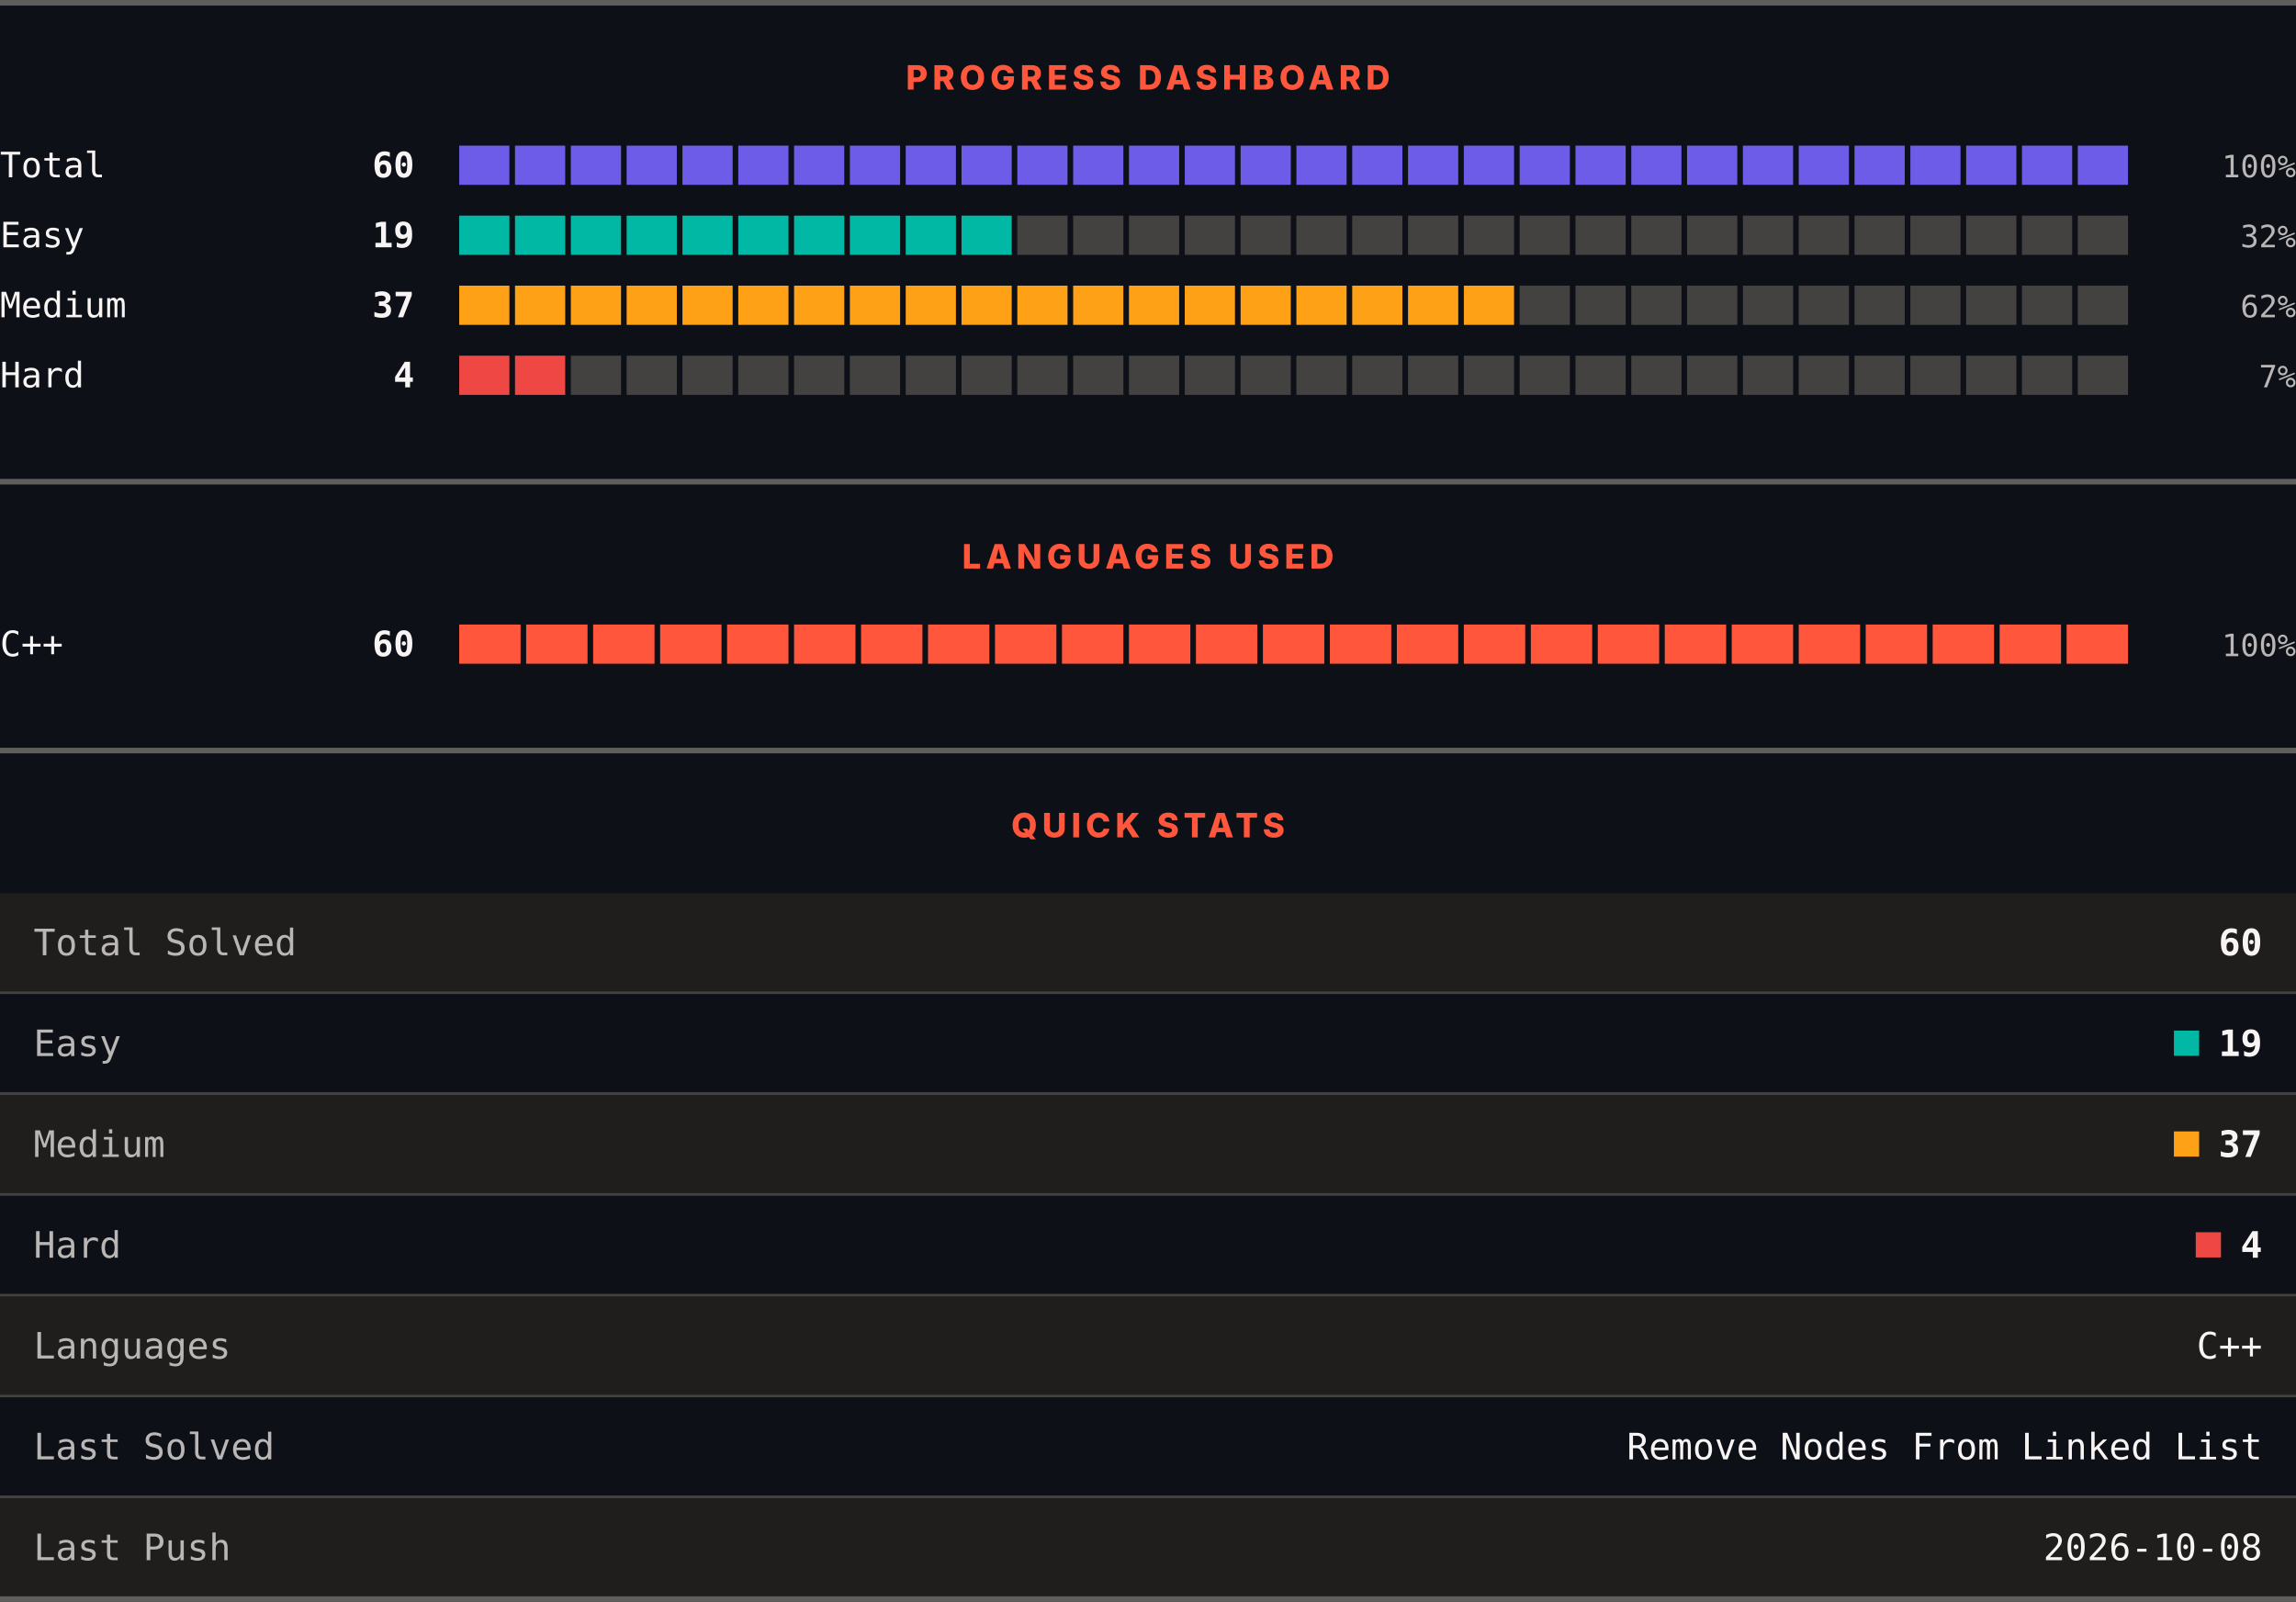
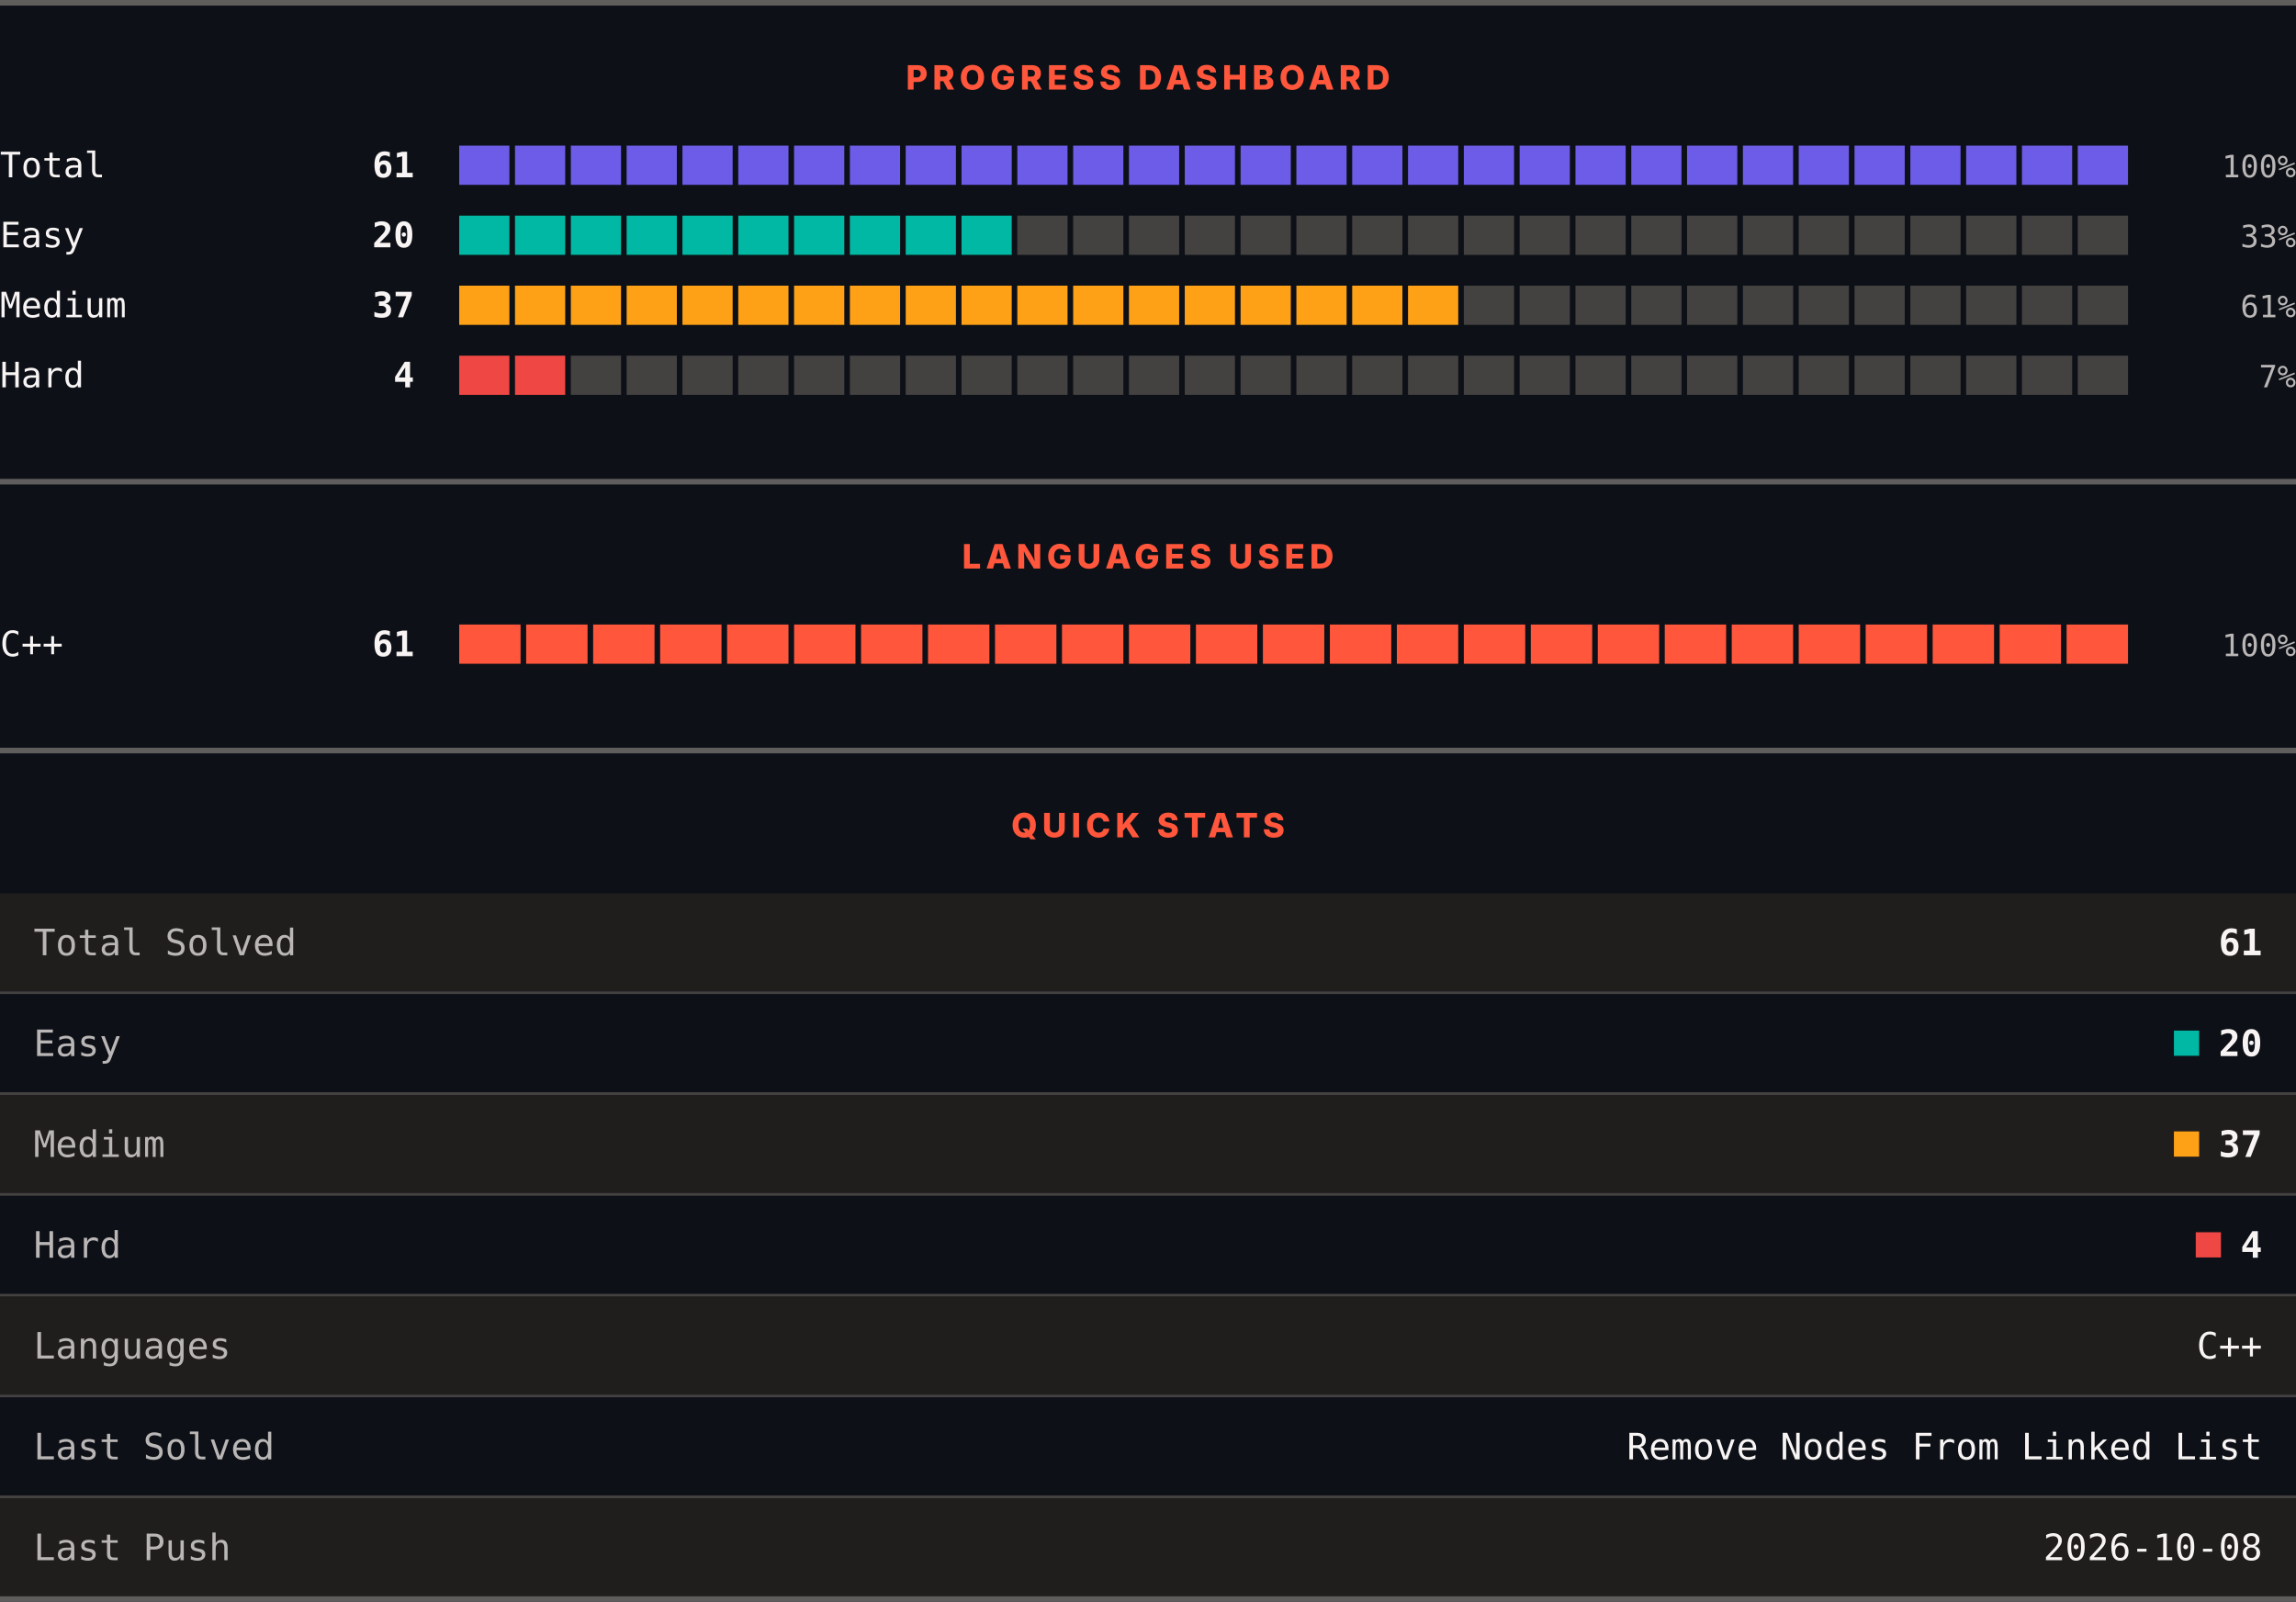
<svg xmlns="http://www.w3.org/2000/svg" width="820" height="572" viewBox="0 0 820 572" role="img" aria-label="LeetCode progress, languages and quick stats">
  <rect width="820" height="572" fill="#0d1117" />
  <rect x="0" y="0" width="820" height="2" fill="#605d5d" />
  <text x="410" y="32" text-anchor="middle" font-family="Archivo, system-ui, -apple-system, Segoe UI, sans-serif" font-size="12" font-weight="800" letter-spacing="1.68" fill="#ff563c">PROGRESS DASHBOARD</text>
  <text x="0" y="63.3" font-family="ui-monospace, SFMono-Regular, Menlo, Consolas, monospace" font-size="12.5" fill="#f8f4f4">Total</text>
-   <text x="148" y="63.3" text-anchor="end" font-family="ui-monospace, SFMono-Regular, Menlo, Consolas, monospace" font-size="12.5" font-weight="700" fill="#f8f4f4">60</text>
+   <text x="148" y="63.3" text-anchor="end" font-family="ui-monospace, SFMono-Regular, Menlo, Consolas, monospace" font-size="12.5" font-weight="700" fill="#f8f4f4">61</text>
  <rect x="164.00" y="52" width="17.93" height="14" fill="#6c5ce7" />
  <rect x="183.93" y="52" width="17.93" height="14" fill="#6c5ce7" />
  <rect x="203.87" y="52" width="17.93" height="14" fill="#6c5ce7" />
  <rect x="223.80" y="52" width="17.93" height="14" fill="#6c5ce7" />
  <rect x="243.73" y="52" width="17.93" height="14" fill="#6c5ce7" />
  <rect x="263.67" y="52" width="17.93" height="14" fill="#6c5ce7" />
  <rect x="283.60" y="52" width="17.93" height="14" fill="#6c5ce7" />
  <rect x="303.53" y="52" width="17.93" height="14" fill="#6c5ce7" />
  <rect x="323.47" y="52" width="17.93" height="14" fill="#6c5ce7" />
  <rect x="343.40" y="52" width="17.93" height="14" fill="#6c5ce7" />
  <rect x="363.33" y="52" width="17.93" height="14" fill="#6c5ce7" />
  <rect x="383.27" y="52" width="17.93" height="14" fill="#6c5ce7" />
  <rect x="403.20" y="52" width="17.93" height="14" fill="#6c5ce7" />
  <rect x="423.13" y="52" width="17.93" height="14" fill="#6c5ce7" />
  <rect x="443.07" y="52" width="17.93" height="14" fill="#6c5ce7" />
  <rect x="463.00" y="52" width="17.93" height="14" fill="#6c5ce7" />
  <rect x="482.93" y="52" width="17.93" height="14" fill="#6c5ce7" />
  <rect x="502.87" y="52" width="17.93" height="14" fill="#6c5ce7" />
  <rect x="522.80" y="52" width="17.93" height="14" fill="#6c5ce7" />
  <rect x="542.73" y="52" width="17.93" height="14" fill="#6c5ce7" />
  <rect x="562.67" y="52" width="17.93" height="14" fill="#6c5ce7" />
  <rect x="582.60" y="52" width="17.93" height="14" fill="#6c5ce7" />
  <rect x="602.53" y="52" width="17.93" height="14" fill="#6c5ce7" />
  <rect x="622.47" y="52" width="17.93" height="14" fill="#6c5ce7" />
  <rect x="642.40" y="52" width="17.93" height="14" fill="#6c5ce7" />
  <rect x="662.33" y="52" width="17.93" height="14" fill="#6c5ce7" />
  <rect x="682.27" y="52" width="17.93" height="14" fill="#6c5ce7" />
  <rect x="702.20" y="52" width="17.93" height="14" fill="#6c5ce7" />
  <rect x="722.13" y="52" width="17.93" height="14" fill="#6c5ce7" />
  <rect x="742.07" y="52" width="17.93" height="14" fill="#6c5ce7" />
  <text x="820" y="63.3" text-anchor="end" font-family="ui-monospace, SFMono-Regular, Menlo, Consolas, monospace" font-size="11" fill="#bab6b6">100%</text>
  <text x="0" y="88.3" font-family="ui-monospace, SFMono-Regular, Menlo, Consolas, monospace" font-size="12.5" fill="#f8f4f4">Easy</text>
-   <text x="148" y="88.3" text-anchor="end" font-family="ui-monospace, SFMono-Regular, Menlo, Consolas, monospace" font-size="12.5" font-weight="700" fill="#f8f4f4">19</text>
+   <text x="148" y="88.3" text-anchor="end" font-family="ui-monospace, SFMono-Regular, Menlo, Consolas, monospace" font-size="12.5" font-weight="700" fill="#f8f4f4">20</text>
  <rect x="164.00" y="77" width="17.93" height="14" fill="#00b8a3" />
  <rect x="183.93" y="77" width="17.93" height="14" fill="#00b8a3" />
  <rect x="203.87" y="77" width="17.93" height="14" fill="#00b8a3" />
  <rect x="223.80" y="77" width="17.93" height="14" fill="#00b8a3" />
  <rect x="243.73" y="77" width="17.93" height="14" fill="#00b8a3" />
  <rect x="263.67" y="77" width="17.93" height="14" fill="#00b8a3" />
  <rect x="283.60" y="77" width="17.93" height="14" fill="#00b8a3" />
  <rect x="303.53" y="77" width="17.93" height="14" fill="#00b8a3" />
  <rect x="323.47" y="77" width="17.93" height="14" fill="#00b8a3" />
  <rect x="343.40" y="77" width="17.93" height="14" fill="#00b8a3" />
  <rect x="363.33" y="77" width="17.93" height="14" fill="#444141" />
  <rect x="383.27" y="77" width="17.93" height="14" fill="#444141" />
  <rect x="403.20" y="77" width="17.93" height="14" fill="#444141" />
  <rect x="423.13" y="77" width="17.93" height="14" fill="#444141" />
  <rect x="443.07" y="77" width="17.93" height="14" fill="#444141" />
  <rect x="463.00" y="77" width="17.93" height="14" fill="#444141" />
  <rect x="482.93" y="77" width="17.93" height="14" fill="#444141" />
  <rect x="502.87" y="77" width="17.93" height="14" fill="#444141" />
  <rect x="522.80" y="77" width="17.93" height="14" fill="#444141" />
  <rect x="542.73" y="77" width="17.93" height="14" fill="#444141" />
  <rect x="562.67" y="77" width="17.93" height="14" fill="#444141" />
  <rect x="582.60" y="77" width="17.93" height="14" fill="#444141" />
  <rect x="602.53" y="77" width="17.93" height="14" fill="#444141" />
  <rect x="622.47" y="77" width="17.93" height="14" fill="#444141" />
  <rect x="642.40" y="77" width="17.93" height="14" fill="#444141" />
  <rect x="662.33" y="77" width="17.93" height="14" fill="#444141" />
  <rect x="682.27" y="77" width="17.93" height="14" fill="#444141" />
  <rect x="702.20" y="77" width="17.93" height="14" fill="#444141" />
  <rect x="722.13" y="77" width="17.93" height="14" fill="#444141" />
  <rect x="742.07" y="77" width="17.93" height="14" fill="#444141" />
-   <text x="820" y="88.3" text-anchor="end" font-family="ui-monospace, SFMono-Regular, Menlo, Consolas, monospace" font-size="11" fill="#bab6b6">32%</text>
+   <text x="820" y="88.3" text-anchor="end" font-family="ui-monospace, SFMono-Regular, Menlo, Consolas, monospace" font-size="11" fill="#bab6b6">33%</text>
  <text x="0" y="113.3" font-family="ui-monospace, SFMono-Regular, Menlo, Consolas, monospace" font-size="12.5" fill="#f8f4f4">Medium</text>
  <text x="148" y="113.3" text-anchor="end" font-family="ui-monospace, SFMono-Regular, Menlo, Consolas, monospace" font-size="12.5" font-weight="700" fill="#f8f4f4">37</text>
  <rect x="164.00" y="102" width="17.93" height="14" fill="#ffa116" />
  <rect x="183.93" y="102" width="17.93" height="14" fill="#ffa116" />
  <rect x="203.87" y="102" width="17.93" height="14" fill="#ffa116" />
  <rect x="223.80" y="102" width="17.93" height="14" fill="#ffa116" />
  <rect x="243.73" y="102" width="17.93" height="14" fill="#ffa116" />
  <rect x="263.67" y="102" width="17.93" height="14" fill="#ffa116" />
  <rect x="283.60" y="102" width="17.93" height="14" fill="#ffa116" />
  <rect x="303.53" y="102" width="17.93" height="14" fill="#ffa116" />
  <rect x="323.47" y="102" width="17.93" height="14" fill="#ffa116" />
  <rect x="343.40" y="102" width="17.93" height="14" fill="#ffa116" />
  <rect x="363.33" y="102" width="17.93" height="14" fill="#ffa116" />
  <rect x="383.27" y="102" width="17.93" height="14" fill="#ffa116" />
  <rect x="403.20" y="102" width="17.93" height="14" fill="#ffa116" />
  <rect x="423.13" y="102" width="17.93" height="14" fill="#ffa116" />
  <rect x="443.07" y="102" width="17.93" height="14" fill="#ffa116" />
  <rect x="463.00" y="102" width="17.93" height="14" fill="#ffa116" />
  <rect x="482.93" y="102" width="17.93" height="14" fill="#ffa116" />
  <rect x="502.87" y="102" width="17.93" height="14" fill="#ffa116" />
-   <rect x="522.80" y="102" width="17.93" height="14" fill="#ffa116" />
+   <rect x="522.80" y="102" width="17.93" height="14" fill="#444141" />
  <rect x="542.73" y="102" width="17.93" height="14" fill="#444141" />
  <rect x="562.67" y="102" width="17.93" height="14" fill="#444141" />
  <rect x="582.60" y="102" width="17.93" height="14" fill="#444141" />
  <rect x="602.53" y="102" width="17.93" height="14" fill="#444141" />
  <rect x="622.47" y="102" width="17.93" height="14" fill="#444141" />
  <rect x="642.40" y="102" width="17.93" height="14" fill="#444141" />
  <rect x="662.33" y="102" width="17.93" height="14" fill="#444141" />
  <rect x="682.27" y="102" width="17.93" height="14" fill="#444141" />
  <rect x="702.20" y="102" width="17.93" height="14" fill="#444141" />
  <rect x="722.13" y="102" width="17.93" height="14" fill="#444141" />
  <rect x="742.07" y="102" width="17.93" height="14" fill="#444141" />
-   <text x="820" y="113.3" text-anchor="end" font-family="ui-monospace, SFMono-Regular, Menlo, Consolas, monospace" font-size="11" fill="#bab6b6">62%</text>
+   <text x="820" y="113.3" text-anchor="end" font-family="ui-monospace, SFMono-Regular, Menlo, Consolas, monospace" font-size="11" fill="#bab6b6">61%</text>
  <text x="0" y="138.3" font-family="ui-monospace, SFMono-Regular, Menlo, Consolas, monospace" font-size="12.5" fill="#f8f4f4">Hard</text>
  <text x="148" y="138.3" text-anchor="end" font-family="ui-monospace, SFMono-Regular, Menlo, Consolas, monospace" font-size="12.5" font-weight="700" fill="#f8f4f4">4</text>
  <rect x="164.00" y="127" width="17.93" height="14" fill="#ef4743" />
  <rect x="183.93" y="127" width="17.93" height="14" fill="#ef4743" />
  <rect x="203.87" y="127" width="17.93" height="14" fill="#444141" />
  <rect x="223.80" y="127" width="17.93" height="14" fill="#444141" />
  <rect x="243.73" y="127" width="17.93" height="14" fill="#444141" />
  <rect x="263.67" y="127" width="17.93" height="14" fill="#444141" />
  <rect x="283.60" y="127" width="17.93" height="14" fill="#444141" />
  <rect x="303.53" y="127" width="17.93" height="14" fill="#444141" />
  <rect x="323.47" y="127" width="17.93" height="14" fill="#444141" />
  <rect x="343.40" y="127" width="17.93" height="14" fill="#444141" />
  <rect x="363.33" y="127" width="17.93" height="14" fill="#444141" />
  <rect x="383.27" y="127" width="17.93" height="14" fill="#444141" />
  <rect x="403.20" y="127" width="17.93" height="14" fill="#444141" />
  <rect x="423.13" y="127" width="17.93" height="14" fill="#444141" />
  <rect x="443.07" y="127" width="17.93" height="14" fill="#444141" />
  <rect x="463.00" y="127" width="17.93" height="14" fill="#444141" />
  <rect x="482.93" y="127" width="17.93" height="14" fill="#444141" />
  <rect x="502.87" y="127" width="17.93" height="14" fill="#444141" />
  <rect x="522.80" y="127" width="17.93" height="14" fill="#444141" />
  <rect x="542.73" y="127" width="17.93" height="14" fill="#444141" />
  <rect x="562.67" y="127" width="17.93" height="14" fill="#444141" />
  <rect x="582.60" y="127" width="17.93" height="14" fill="#444141" />
  <rect x="602.53" y="127" width="17.93" height="14" fill="#444141" />
  <rect x="622.47" y="127" width="17.93" height="14" fill="#444141" />
  <rect x="642.40" y="127" width="17.93" height="14" fill="#444141" />
  <rect x="662.33" y="127" width="17.93" height="14" fill="#444141" />
  <rect x="682.27" y="127" width="17.93" height="14" fill="#444141" />
  <rect x="702.20" y="127" width="17.93" height="14" fill="#444141" />
  <rect x="722.13" y="127" width="17.93" height="14" fill="#444141" />
  <rect x="742.07" y="127" width="17.93" height="14" fill="#444141" />
  <text x="820" y="138.3" text-anchor="end" font-family="ui-monospace, SFMono-Regular, Menlo, Consolas, monospace" font-size="11" fill="#bab6b6">7%</text>
  <rect x="0" y="171" width="820" height="2" fill="#605d5d" />
  <text x="410" y="203" text-anchor="middle" font-family="Archivo, system-ui, -apple-system, Segoe UI, sans-serif" font-size="12" font-weight="800" letter-spacing="1.68" fill="#ff563c">LANGUAGES USED</text>
  <text x="0" y="234.3" font-family="ui-monospace, SFMono-Regular, Menlo, Consolas, monospace" font-size="12.5" fill="#f8f4f4">C++</text>
-   <text x="148" y="234.3" text-anchor="end" font-family="ui-monospace, SFMono-Regular, Menlo, Consolas, monospace" font-size="12.5" font-weight="700" fill="#f8f4f4">60</text>
+   <text x="148" y="234.3" text-anchor="end" font-family="ui-monospace, SFMono-Regular, Menlo, Consolas, monospace" font-size="12.5" font-weight="700" fill="#f8f4f4">61</text>
  <rect x="164.00" y="223" width="21.92" height="14" fill="#ff563c" />
  <rect x="187.92" y="223" width="21.92" height="14" fill="#ff563c" />
  <rect x="211.84" y="223" width="21.92" height="14" fill="#ff563c" />
  <rect x="235.76" y="223" width="21.92" height="14" fill="#ff563c" />
  <rect x="259.68" y="223" width="21.92" height="14" fill="#ff563c" />
  <rect x="283.60" y="223" width="21.92" height="14" fill="#ff563c" />
  <rect x="307.52" y="223" width="21.92" height="14" fill="#ff563c" />
  <rect x="331.44" y="223" width="21.92" height="14" fill="#ff563c" />
  <rect x="355.36" y="223" width="21.92" height="14" fill="#ff563c" />
  <rect x="379.28" y="223" width="21.92" height="14" fill="#ff563c" />
  <rect x="403.20" y="223" width="21.92" height="14" fill="#ff563c" />
  <rect x="427.12" y="223" width="21.92" height="14" fill="#ff563c" />
  <rect x="451.04" y="223" width="21.92" height="14" fill="#ff563c" />
  <rect x="474.96" y="223" width="21.92" height="14" fill="#ff563c" />
  <rect x="498.88" y="223" width="21.92" height="14" fill="#ff563c" />
  <rect x="522.80" y="223" width="21.92" height="14" fill="#ff563c" />
  <rect x="546.72" y="223" width="21.92" height="14" fill="#ff563c" />
  <rect x="570.64" y="223" width="21.92" height="14" fill="#ff563c" />
  <rect x="594.56" y="223" width="21.92" height="14" fill="#ff563c" />
  <rect x="618.48" y="223" width="21.92" height="14" fill="#ff563c" />
  <rect x="642.40" y="223" width="21.92" height="14" fill="#ff563c" />
  <rect x="666.32" y="223" width="21.92" height="14" fill="#ff563c" />
  <rect x="690.24" y="223" width="21.92" height="14" fill="#ff563c" />
  <rect x="714.16" y="223" width="21.92" height="14" fill="#ff563c" />
  <rect x="738.08" y="223" width="21.92" height="14" fill="#ff563c" />
  <text x="820" y="234.3" text-anchor="end" font-family="ui-monospace, SFMono-Regular, Menlo, Consolas, monospace" font-size="11" fill="#bab6b6">100%</text>
  <rect x="0" y="267" width="820" height="2" fill="#605d5d" />
  <text x="410" y="299" text-anchor="middle" font-family="Archivo, system-ui, -apple-system, Segoe UI, sans-serif" font-size="12" font-weight="800" letter-spacing="1.68" fill="#ff563c">QUICK STATS</text>
  <rect x="0" y="319" width="820" height="35" fill="#201e1d" />
  <text x="12" y="341.1" font-family="ui-monospace, SFMono-Regular, Menlo, Consolas, monospace" font-size="13" fill="#bab6b6">Total Solved</text>
-   <text x="808" y="341.1" text-anchor="end" font-family="ui-monospace, SFMono-Regular, Menlo, Consolas, monospace" font-size="13" font-weight="700" fill="#f8f4f4">60</text>
+   <text x="808" y="341.1" text-anchor="end" font-family="ui-monospace, SFMono-Regular, Menlo, Consolas, monospace" font-size="13" font-weight="700" fill="#f8f4f4">61</text>
  <rect x="0" y="354" width="820" height="1" fill="#444141" />
  <rect x="0" y="355" width="820" height="35" fill="#0d1117" />
  <text x="12" y="377.1" font-family="ui-monospace, SFMono-Regular, Menlo, Consolas, monospace" font-size="13" fill="#bab6b6">Easy</text>
  <rect x="776.4" y="368" width="9" height="9" fill="#00b8a3" />
-   <text x="808" y="377.1" text-anchor="end" font-family="ui-monospace, SFMono-Regular, Menlo, Consolas, monospace" font-size="13" font-weight="700" fill="#f8f4f4">19</text>
+   <text x="808" y="377.1" text-anchor="end" font-family="ui-monospace, SFMono-Regular, Menlo, Consolas, monospace" font-size="13" font-weight="700" fill="#f8f4f4">20</text>
  <rect x="0" y="390" width="820" height="1" fill="#444141" />
  <rect x="0" y="391" width="820" height="35" fill="#201e1d" />
  <text x="12" y="413.1" font-family="ui-monospace, SFMono-Regular, Menlo, Consolas, monospace" font-size="13" fill="#bab6b6">Medium</text>
  <rect x="776.4" y="404" width="9" height="9" fill="#ffa116" />
  <text x="808" y="413.1" text-anchor="end" font-family="ui-monospace, SFMono-Regular, Menlo, Consolas, monospace" font-size="13" font-weight="700" fill="#f8f4f4">37</text>
  <rect x="0" y="426" width="820" height="1" fill="#444141" />
  <rect x="0" y="427" width="820" height="35" fill="#0d1117" />
  <text x="12" y="449.1" font-family="ui-monospace, SFMono-Regular, Menlo, Consolas, monospace" font-size="13" fill="#bab6b6">Hard</text>
  <rect x="784.2" y="440" width="9" height="9" fill="#ef4743" />
  <text x="808" y="449.1" text-anchor="end" font-family="ui-monospace, SFMono-Regular, Menlo, Consolas, monospace" font-size="13" font-weight="700" fill="#f8f4f4">4</text>
  <rect x="0" y="462" width="820" height="1" fill="#444141" />
  <rect x="0" y="463" width="820" height="35" fill="#201e1d" />
  <text x="12" y="485.1" font-family="ui-monospace, SFMono-Regular, Menlo, Consolas, monospace" font-size="13" fill="#bab6b6">Languages</text>
  <text x="808" y="485.1" text-anchor="end" font-family="ui-monospace, SFMono-Regular, Menlo, Consolas, monospace" font-size="13" fill="#f8f4f4">C++</text>
  <rect x="0" y="498" width="820" height="1" fill="#444141" />
  <rect x="0" y="499" width="820" height="35" fill="#0d1117" />
  <text x="12" y="521.1" font-family="ui-monospace, SFMono-Regular, Menlo, Consolas, monospace" font-size="13" fill="#bab6b6">Last Solved</text>
  <text x="808" y="521.1" text-anchor="end" font-family="ui-monospace, SFMono-Regular, Menlo, Consolas, monospace" font-size="13" fill="#f8f4f4">Remove Nodes From Linked List</text>
  <rect x="0" y="534" width="820" height="1" fill="#444141" />
  <rect x="0" y="535" width="820" height="35" fill="#201e1d" />
  <text x="12" y="557.1" font-family="ui-monospace, SFMono-Regular, Menlo, Consolas, monospace" font-size="13" fill="#bab6b6">Last Push</text>
  <text x="808" y="557.1" text-anchor="end" font-family="ui-monospace, SFMono-Regular, Menlo, Consolas, monospace" font-size="13" fill="#f8f4f4">2026-10-08</text>
  <rect x="0" y="570" width="820" height="2" fill="#605d5d" />
</svg>
